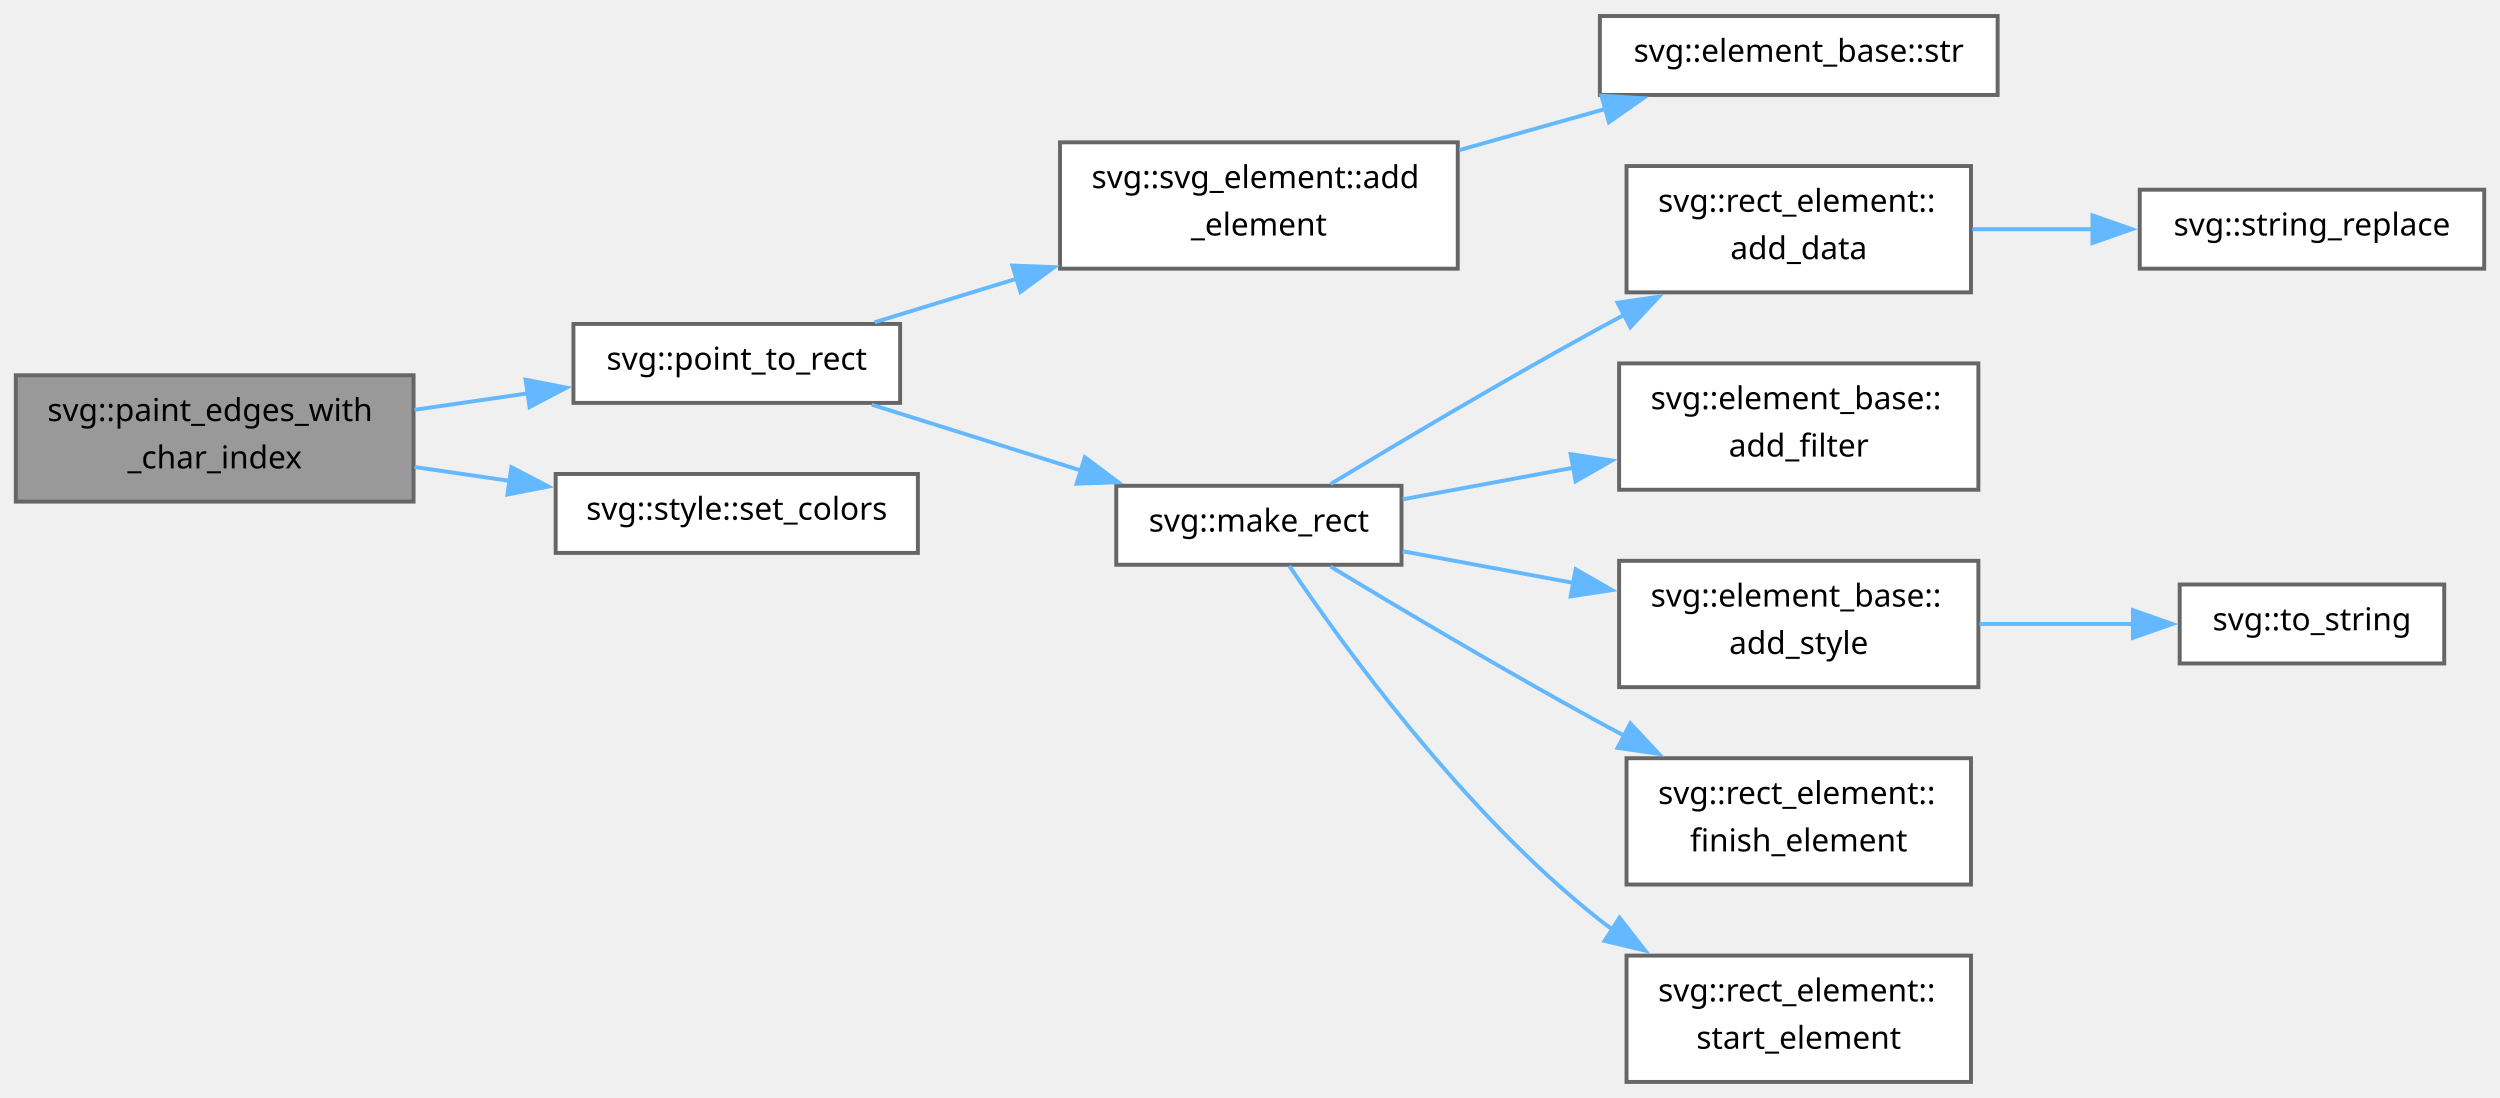
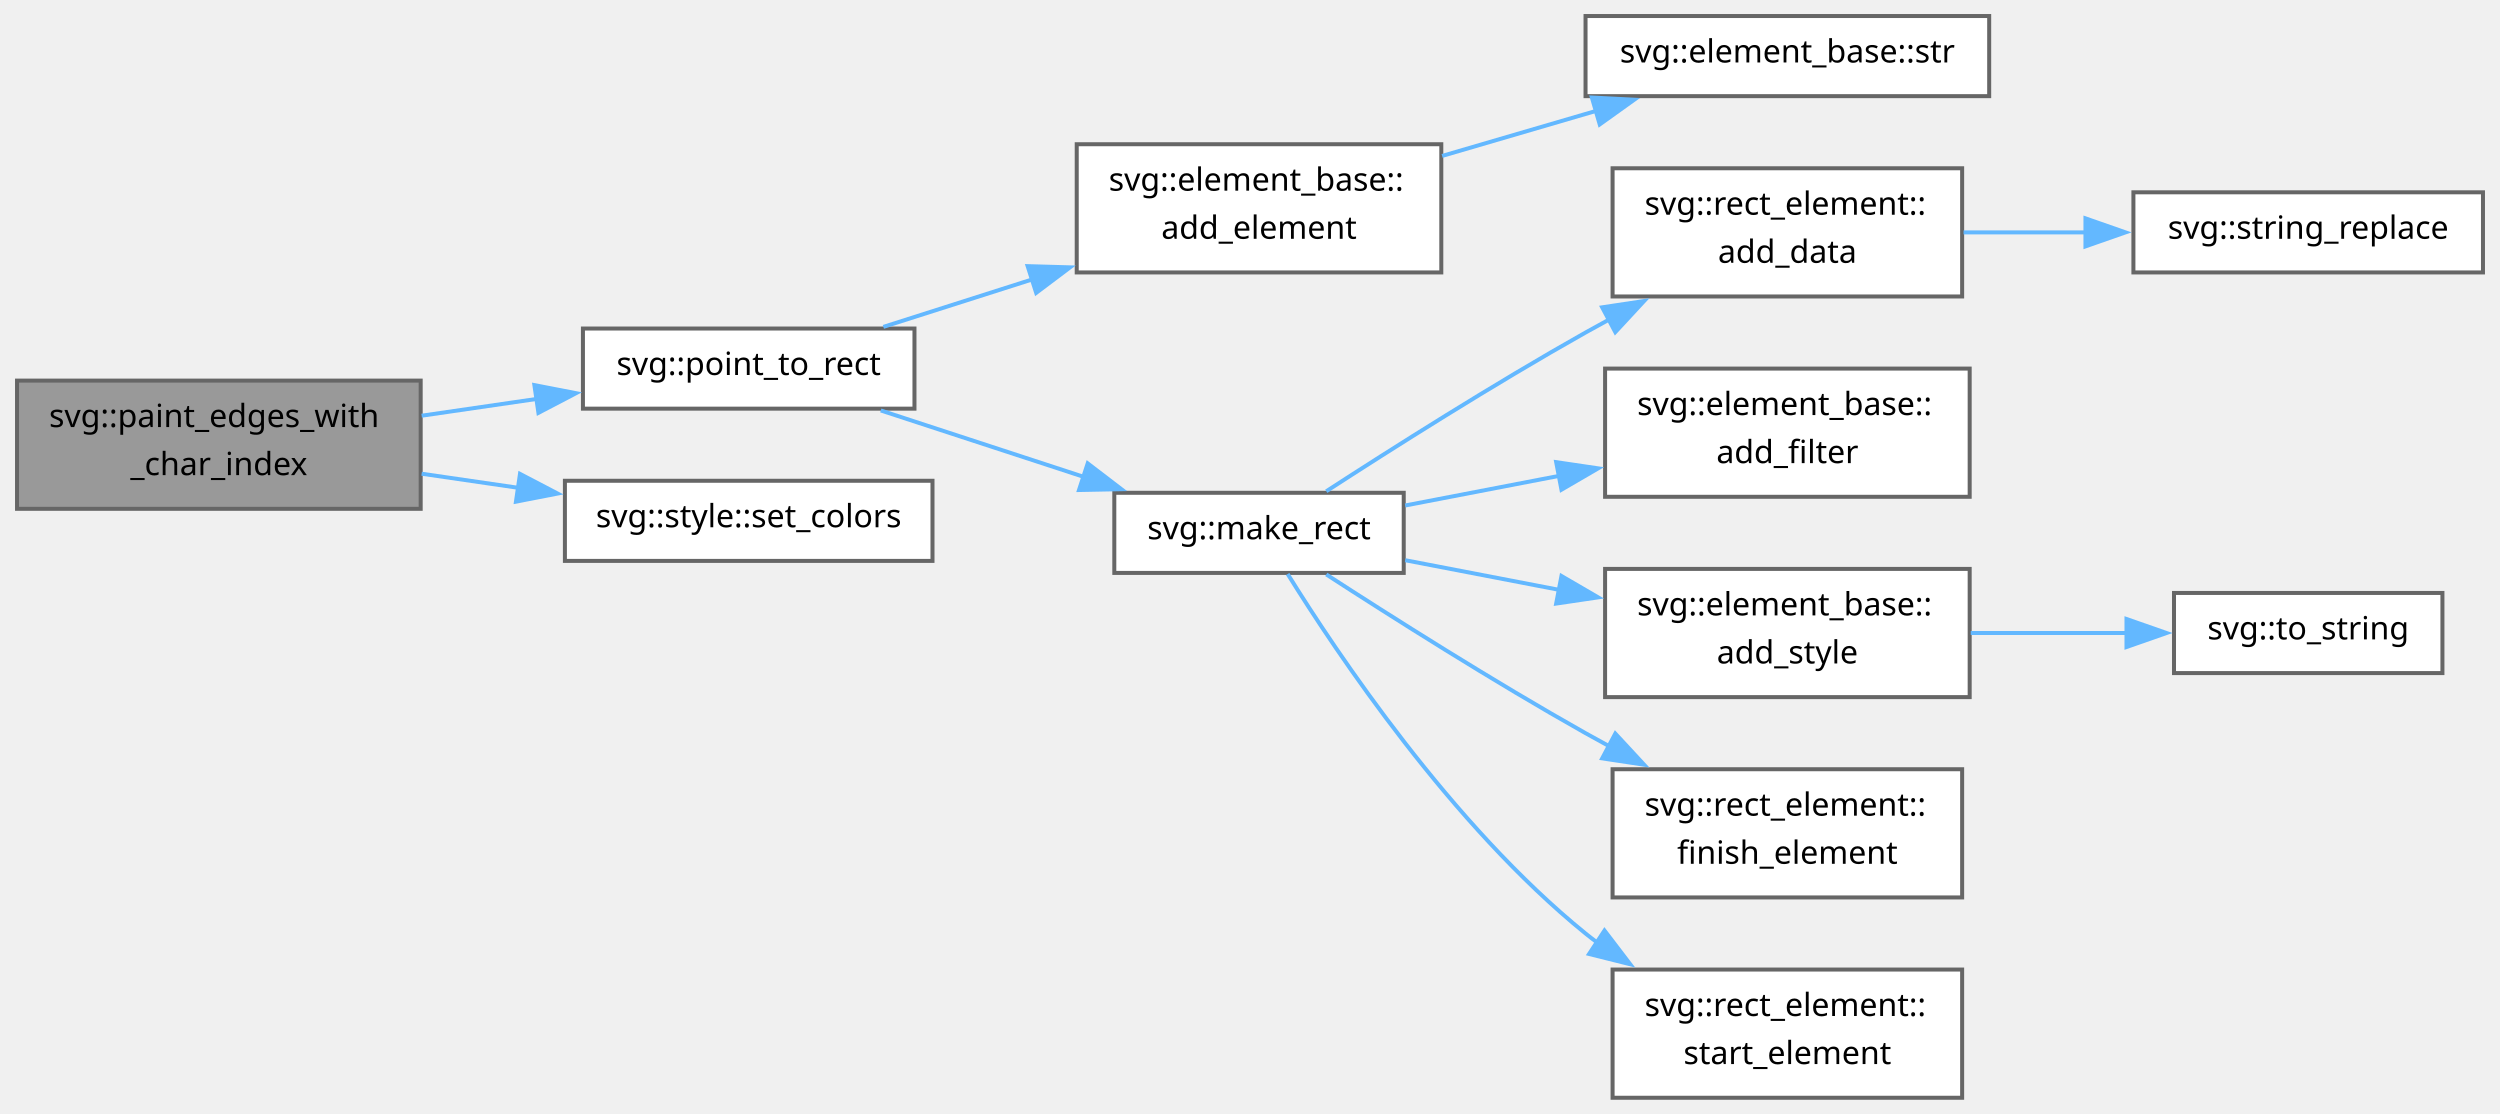
- <svg xmlns="http://www.w3.org/2000/svg" xmlns:xlink="http://www.w3.org/1999/xlink" width="633pt" height="278pt" viewBox="0.00 0.00 633.25 278.00">
+ <svg xmlns="http://www.w3.org/2000/svg" xmlns:xlink="http://www.w3.org/1999/xlink" width="624pt" height="278pt" viewBox="0.00 0.00 623.50 278.00">
  <g id="graph0" class="graph" transform="scale(1 1) rotate(0) translate(4 274)">
    <g id="Node000001" class="node">
      <g id="a_Node000001">
        <a xlink:title="Paint the edges of a physical page. Assumes page is square. / @rlen is height of painted rectangle fr...">
          <polygon fill="#999999" stroke="#666666" points="100.75,-179 0,-179 0,-147 100.75,-147 100.75,-179" />
          <text text-anchor="start" x="8" y="-167.4" font-family="SourceSans" font-size="8.00">svg::paint_edges_with</text>
          <text text-anchor="middle" x="50.38" y="-155.4" font-family="SourceSans" font-size="8.00">_char_index</text>
        </a>
      </g>
    </g>
    <g id="Node000002" class="node">
      <g id="a_Node000002">
        <a xlink:href="namespacesvg.html#a86c2af50137dc32e8aec3e6186372f92" target="_top" xlink:title="Rectangle at this point.">
          <polygon fill="white" stroke="#666666" points="224,-192 141.25,-192 141.25,-172 224,-172 224,-192" />
          <text text-anchor="middle" x="182.62" y="-180.4" font-family="SourceSans" font-size="8.00">svg::point_to_rect</text>
        </a>
      </g>
    </g>
    <g id="edge1_Node000001_Node000002" class="edge">
      <g id="a_edge1_Node000001_Node000002">
        <a xlink:title=" ">
          <path fill="none" stroke="#63b8ff" d="M100.99,-170.24C110.39,-171.61 120.26,-173.05 129.73,-174.43" />
          <polygon fill="#63b8ff" stroke="#63b8ff" points="129.13,-177.88 139.53,-175.86 130.14,-170.95 129.13,-177.88" />
        </a>
      </g>
    </g>
    <g id="Node000013" class="node">
      <g id="a_Node000013">
        <a xlink:href="structsvg_1_1style.html#a67d14f365913125ab597def583559b5c" target="_top" xlink:title="Convenience function to set all colors at once.">
          <polygon fill="white" stroke="#666666" points="228.5,-154 136.75,-154 136.75,-134 228.5,-134 228.5,-154" />
          <text text-anchor="middle" x="182.62" y="-142.4" font-family="SourceSans" font-size="8.00">svg::style::set_colors</text>
        </a>
      </g>
    </g>
    <g id="edge12_Node000001_Node000013" class="edge">
      <g id="a_edge12_Node000001_Node000013">
        <a xlink:title=" ">
          <path fill="none" stroke="#63b8ff" d="M100.99,-155.76C108.9,-154.61 117.15,-153.41 125.2,-152.23" />
          <polygon fill="#63b8ff" stroke="#63b8ff" points="125.54,-155.72 134.93,-150.81 124.53,-148.79 125.54,-155.72" />
        </a>
      </g>
    </g>
    <g id="Node000003" class="node">
      <g id="a_Node000003">
-         <a xlink:href="group__elements.html#aaa5f1a136f2b5c61d647a47ec53fe31d" target="_top" xlink:title=" ">
-           <polygon fill="white" stroke="#666666" points="365.25,-238 264.5,-238 264.5,-206 365.25,-206 365.25,-238" />
-           <text text-anchor="start" x="272.5" y="-226.4" font-family="SourceSans" font-size="8.00">svg::svg_element::add</text>
-           <text text-anchor="middle" x="314.88" y="-214.4" font-family="SourceSans" font-size="8.00">_element</text>
+         <a xlink:href="group__elements.html#ada0333b46b2547c6152f3f5811016a12" target="_top" xlink:title=" ">
+           <polygon fill="white" stroke="#666666" points="355.5,-238 264.5,-238 264.5,-206 355.5,-206 355.5,-238" />
+           <text text-anchor="start" x="272.5" y="-226.4" font-family="SourceSans" font-size="8.00">svg::element_base::</text>
+           <text text-anchor="middle" x="310" y="-214.4" font-family="SourceSans" font-size="8.00">add_element</text>
        </a>
      </g>
    </g>
    <g id="edge2_Node000002_Node000003" class="edge">
      <g id="a_edge2_Node000002_Node000003">
        <a xlink:title=" ">
-           <path fill="none" stroke="#63b8ff" d="M217.51,-192.41C228.58,-195.81 241.24,-199.69 253.66,-203.51" />
-           <polygon fill="#63b8ff" stroke="#63b8ff" points="252.43,-206.79 263.02,-206.38 254.48,-200.1 252.43,-206.79" />
+           <path fill="none" stroke="#63b8ff" d="M216.24,-192.41C227.69,-196.06 240.89,-200.27 253.68,-204.35" />
+           <polygon fill="#63b8ff" stroke="#63b8ff" points="252.25,-207.57 262.84,-207.27 254.38,-200.9 252.25,-207.57" />
        </a>
      </g>
    </g>
    <g id="Node000005" class="node">
      <g id="a_Node000005">
        <a xlink:href="namespacesvg.html#ab020874bc83c9a9dcbaadf71b74efeac" target="_top" xlink:title="Create rect_element at origin.">
-           <polygon fill="white" stroke="#666666" points="351,-151 278.75,-151 278.75,-131 351,-131 351,-151" />
-           <text text-anchor="middle" x="314.88" y="-139.4" font-family="SourceSans" font-size="8.00">svg::make_rect</text>
+           <polygon fill="white" stroke="#666666" points="346.12,-151 273.88,-151 273.88,-131 346.12,-131 346.12,-151" />
+           <text text-anchor="middle" x="310" y="-139.4" font-family="SourceSans" font-size="8.00">svg::make_rect</text>
        </a>
      </g>
    </g>
    <g id="edge4_Node000002_Node000005" class="edge">
      <g id="a_edge4_Node000002_Node000005">
        <a xlink:title=" ">
-           <path fill="none" stroke="#63b8ff" d="M216.83,-171.55C233.06,-166.44 252.8,-160.23 270.23,-154.74" />
-           <polygon fill="#63b8ff" stroke="#63b8ff" points="270.8,-158.23 279.29,-151.89 268.7,-151.55 270.8,-158.23" />
+           <path fill="none" stroke="#63b8ff" d="M215.59,-171.55C231.06,-166.49 249.85,-160.34 266.51,-154.89" />
+           <polygon fill="#63b8ff" stroke="#63b8ff" points="267.24,-158.34 275.66,-151.9 265.07,-151.69 267.24,-158.34" />
        </a>
      </g>
    </g>
    <g id="Node000004" class="node">
      <g id="a_Node000004">
        <a xlink:href="group__elements.html#ad893ef9c13a15464c96d8a85c08af30f" target="_top" xlink:title=" ">
-           <polygon fill="white" stroke="#666666" points="502,-270 401.25,-270 401.25,-250 502,-250 502,-270" />
-           <text text-anchor="middle" x="451.62" y="-258.4" font-family="SourceSans" font-size="8.00">svg::element_base::str</text>
+           <polygon fill="white" stroke="#666666" points="492.25,-270 391.5,-270 391.5,-250 492.25,-250 492.25,-270" />
+           <text text-anchor="middle" x="441.88" y="-258.4" font-family="SourceSans" font-size="8.00">svg::element_base::str</text>
        </a>
      </g>
    </g>
    <g id="edge3_Node000003_Node000004" class="edge">
      <g id="a_edge3_Node000003_Node000004">
        <a xlink:title=" ">
-           <path fill="none" stroke="#63b8ff" d="M365.67,-236.04C377.84,-239.47 390.83,-243.14 402.9,-246.54" />
-           <polygon fill="#63b8ff" stroke="#63b8ff" points="401.64,-249.82 412.22,-249.17 403.54,-243.09 401.64,-249.82" />
+           <path fill="none" stroke="#63b8ff" d="M355.7,-235.08C368.18,-238.73 381.78,-242.71 394.36,-246.39" />
+           <polygon fill="#63b8ff" stroke="#63b8ff" points="393.08,-249.66 403.66,-249.11 395.04,-242.94 393.08,-249.66" />
        </a>
      </g>
    </g>
    <g id="Node000006" class="node">
      <g id="a_Node000006">
        <a xlink:href="group__elements.html#a1dd6663d882fb5dd14a47462a77f351b" target="_top" xlink:title="Either serialize immediately (as below), or create data structure that adds data to data_vec and then...">
-           <polygon fill="white" stroke="#666666" points="495.25,-232 408,-232 408,-200 495.25,-200 495.25,-232" />
-           <text text-anchor="start" x="416" y="-220.4" font-family="SourceSans" font-size="8.00">svg::rect_element::</text>
-           <text text-anchor="middle" x="451.62" y="-208.4" font-family="SourceSans" font-size="8.00">add_data</text>
+           <polygon fill="white" stroke="#666666" points="485.5,-232 398.25,-232 398.25,-200 485.5,-200 485.5,-232" />
+           <text text-anchor="start" x="406.25" y="-220.4" font-family="SourceSans" font-size="8.00">svg::rect_element::</text>
+           <text text-anchor="middle" x="441.88" y="-208.4" font-family="SourceSans" font-size="8.00">add_data</text>
        </a>
      </g>
    </g>
    <g id="edge5_Node000005_Node000006" class="edge">
      <g id="a_edge5_Node000005_Node000006">
        <a xlink:title=" ">
-           <path fill="none" stroke="#63b8ff" d="M333.03,-151.46C350.15,-161.8 377.27,-177.92 401.25,-191 403.29,-192.11 405.39,-193.24 407.52,-194.37" />
-           <polygon fill="#63b8ff" stroke="#63b8ff" points="405.72,-197.38 416.2,-198.9 408.96,-191.17 405.72,-197.38" />
+           <path fill="none" stroke="#63b8ff" d="M326.79,-151.38C342.85,-161.79 368.56,-178.1 391.5,-191 393.42,-192.08 395.38,-193.16 397.38,-194.24" />
+           <polygon fill="#63b8ff" stroke="#63b8ff" points="395.65,-197.29 406.13,-198.87 398.93,-191.1 395.65,-197.29" />
        </a>
      </g>
    </g>
    <g id="Node000008" class="node">
      <g id="a_Node000008">
        <a xlink:href="group__elements.html#a1b22cfab9437b40c8b877ffe5472ff02" target="_top" xlink:title=" ">
-           <polygon fill="white" stroke="#666666" points="497.12,-182 406.12,-182 406.12,-150 497.12,-150 497.12,-182" />
-           <text text-anchor="start" x="414.12" y="-170.4" font-family="SourceSans" font-size="8.00">svg::element_base::</text>
-           <text text-anchor="middle" x="451.62" y="-158.4" font-family="SourceSans" font-size="8.00">add_filter</text>
+           <polygon fill="white" stroke="#666666" points="487.38,-182 396.38,-182 396.38,-150 487.38,-150 487.38,-182" />
+           <text text-anchor="start" x="404.38" y="-170.4" font-family="SourceSans" font-size="8.00">svg::element_base::</text>
+           <text text-anchor="middle" x="441.88" y="-158.4" font-family="SourceSans" font-size="8.00">add_filter</text>
        </a>
      </g>
    </g>
    <g id="edge7_Node000005_Node000008" class="edge">
      <g id="a_edge7_Node000005_Node000008">
        <a xlink:title=" ">
-           <path fill="none" stroke="#63b8ff" d="M351.28,-147.57C364.58,-150.04 380.04,-152.9 394.74,-155.63" />
-           <polygon fill="#63b8ff" stroke="#63b8ff" points="393.84,-159.02 404.31,-157.41 395.11,-152.14 393.84,-159.02" />
+           <path fill="none" stroke="#63b8ff" d="M346.49,-147.83C358.34,-150.11 371.85,-152.71 384.87,-155.22" />
+           <polygon fill="#63b8ff" stroke="#63b8ff" points="384.17,-158.65 394.65,-157.1 385.49,-151.77 384.17,-158.65" />
        </a>
      </g>
    </g>
    <g id="Node000009" class="node">
      <g id="a_Node000009">
        <a xlink:href="group__elements.html#a238b38ca99a1cf6c2baf80c8e4338d99" target="_top" xlink:title=" ">
-           <polygon fill="white" stroke="#666666" points="497.12,-132 406.12,-132 406.12,-100 497.12,-100 497.12,-132" />
-           <text text-anchor="start" x="414.12" y="-120.4" font-family="SourceSans" font-size="8.00">svg::element_base::</text>
-           <text text-anchor="middle" x="451.62" y="-108.4" font-family="SourceSans" font-size="8.00">add_style</text>
+           <polygon fill="white" stroke="#666666" points="487.38,-132 396.38,-132 396.38,-100 487.38,-100 487.38,-132" />
+           <text text-anchor="start" x="404.38" y="-120.4" font-family="SourceSans" font-size="8.00">svg::element_base::</text>
+           <text text-anchor="middle" x="441.88" y="-108.4" font-family="SourceSans" font-size="8.00">add_style</text>
        </a>
      </g>
    </g>
    <g id="edge8_Node000005_Node000009" class="edge">
      <g id="a_edge8_Node000005_Node000009">
        <a xlink:title=" ">
-           <path fill="none" stroke="#63b8ff" d="M351.28,-134.43C364.58,-131.96 380.04,-129.1 394.74,-126.37" />
-           <polygon fill="#63b8ff" stroke="#63b8ff" points="395.11,-129.86 404.31,-124.59 393.84,-122.98 395.11,-129.86" />
+           <path fill="none" stroke="#63b8ff" d="M346.49,-134.17C358.34,-131.89 371.85,-129.29 384.87,-126.78" />
+           <polygon fill="#63b8ff" stroke="#63b8ff" points="385.49,-130.23 394.65,-124.9 384.17,-123.35 385.49,-130.23" />
        </a>
      </g>
    </g>
    <g id="Node000011" class="node">
      <g id="a_Node000011">
        <a xlink:href="group__elements.html#gad01750ac554c6bd6871a930c90e17a04" target="_top" xlink:title=" ">
-           <polygon fill="white" stroke="#666666" points="495.25,-82 408,-82 408,-50 495.25,-50 495.25,-82" />
-           <text text-anchor="start" x="416" y="-70.4" font-family="SourceSans" font-size="8.00">svg::rect_element::</text>
-           <text text-anchor="middle" x="451.62" y="-58.4" font-family="SourceSans" font-size="8.00">finish_element</text>
+           <polygon fill="white" stroke="#666666" points="485.5,-82 398.25,-82 398.25,-50 485.5,-50 485.5,-82" />
+           <text text-anchor="start" x="406.25" y="-70.4" font-family="SourceSans" font-size="8.00">svg::rect_element::</text>
+           <text text-anchor="middle" x="441.88" y="-58.4" font-family="SourceSans" font-size="8.00">finish_element</text>
        </a>
      </g>
    </g>
    <g id="edge10_Node000005_Node000011" class="edge">
      <g id="a_edge10_Node000005_Node000011">
        <a xlink:title=" ">
-           <path fill="none" stroke="#63b8ff" d="M333.03,-130.54C350.15,-120.2 377.27,-104.08 401.25,-91 403.29,-89.89 405.39,-88.76 407.52,-87.63" />
-           <polygon fill="#63b8ff" stroke="#63b8ff" points="408.96,-90.83 416.2,-83.1 405.72,-84.62 408.96,-90.83" />
+           <path fill="none" stroke="#63b8ff" d="M326.79,-130.62C342.85,-120.21 368.56,-103.9 391.5,-91 393.42,-89.92 395.38,-88.84 397.38,-87.76" />
+           <polygon fill="#63b8ff" stroke="#63b8ff" points="398.93,-90.9 406.13,-83.13 395.65,-84.71 398.93,-90.9" />
        </a>
      </g>
    </g>
    <g id="Node000012" class="node">
      <g id="a_Node000012">
        <a xlink:href="group__elements.html#a1e0ed5e9dfe1244317a87d7e6774348b" target="_top" xlink:title=" ">
-           <polygon fill="white" stroke="#666666" points="495.25,-32 408,-32 408,0 495.25,0 495.25,-32" />
-           <text text-anchor="start" x="416" y="-20.4" font-family="SourceSans" font-size="8.00">svg::rect_element::</text>
-           <text text-anchor="middle" x="451.62" y="-8.4" font-family="SourceSans" font-size="8.00">start_element</text>
+           <polygon fill="white" stroke="#666666" points="485.5,-32 398.25,-32 398.25,0 485.5,0 485.5,-32" />
+           <text text-anchor="start" x="406.25" y="-20.4" font-family="SourceSans" font-size="8.00">svg::rect_element::</text>
+           <text text-anchor="middle" x="441.88" y="-8.4" font-family="SourceSans" font-size="8.00">start_element</text>
        </a>
      </g>
    </g>
    <g id="edge11_Node000005_Node000012" class="edge">
      <g id="a_edge11_Node000005_Node000012">
        <a xlink:title=" ">
-           <path fill="none" stroke="#63b8ff" d="M322.55,-130.76C335.68,-111.24 366.62,-68.23 401.25,-41 402.35,-40.13 403.49,-39.28 404.66,-38.45" />
-           <polygon fill="#63b8ff" stroke="#63b8ff" points="406.22,-41.61 412.74,-33.26 402.44,-35.72 406.22,-41.61" />
+           <path fill="none" stroke="#63b8ff" d="M317.15,-130.73C329.3,-111.16 358.08,-68.08 391.5,-41 392.45,-40.23 393.43,-39.47 394.43,-38.73" />
+           <polygon fill="#63b8ff" stroke="#63b8ff" points="396.23,-41.74 402.66,-33.32 392.38,-35.89 396.23,-41.74" />
        </a>
      </g>
    </g>
    <g id="Node000007" class="node">
      <g id="a_Node000007">
        <a xlink:href="namespacesvg.html#a48ac748e89e22789d1772326a98dd7b6" target="_top" xlink:title=" ">
-           <polygon fill="white" stroke="#666666" points="625.25,-226 538,-226 538,-206 625.25,-206 625.25,-226" />
-           <text text-anchor="middle" x="581.62" y="-214.4" font-family="SourceSans" font-size="8.00">svg::string_replace</text>
+           <polygon fill="white" stroke="#666666" points="615.5,-226 528.25,-226 528.25,-206 615.5,-206 615.5,-226" />
+           <text text-anchor="middle" x="571.88" y="-214.4" font-family="SourceSans" font-size="8.00">svg::string_replace</text>
        </a>
      </g>
    </g>
    <g id="edge6_Node000006_Node000007" class="edge">
      <g id="a_edge6_Node000006_Node000007">
        <a xlink:title=" ">
-           <path fill="none" stroke="#63b8ff" d="M495.6,-216C505.42,-216 515.98,-216 526.2,-216" />
-           <polygon fill="#63b8ff" stroke="#63b8ff" points="526.03,-219.5 536.03,-216 526.03,-212.5 526.03,-219.5" />
+           <path fill="none" stroke="#63b8ff" d="M485.85,-216C495.67,-216 506.23,-216 516.45,-216" />
+           <polygon fill="#63b8ff" stroke="#63b8ff" points="516.28,-219.5 526.28,-216 516.28,-212.5 516.28,-219.5" />
        </a>
      </g>
    </g>
    <g id="Node000010" class="node">
      <g id="a_Node000010">
        <a xlink:href="namespacesvg.html#a36b1c48ad4601b205790e3772ad0a7b6" target="_top" xlink:title=" ">
-           <polygon fill="white" stroke="#666666" points="615.12,-126 548.12,-126 548.12,-106 615.12,-106 615.12,-126" />
-           <text text-anchor="middle" x="581.62" y="-114.4" font-family="SourceSans" font-size="8.00">svg::to_string</text>
+           <polygon fill="white" stroke="#666666" points="605.38,-126 538.38,-126 538.38,-106 605.38,-106 605.38,-126" />
+           <text text-anchor="middle" x="571.88" y="-114.4" font-family="SourceSans" font-size="8.00">svg::to_string</text>
        </a>
      </g>
    </g>
    <g id="edge9_Node000009_Node000010" class="edge">
      <g id="a_edge9_Node000009_Node000010">
        <a xlink:title=" ">
-           <path fill="none" stroke="#63b8ff" d="M497.39,-116C510.09,-116 523.9,-116 536.55,-116" />
-           <polygon fill="#63b8ff" stroke="#63b8ff" points="536.27,-119.5 546.27,-116 536.27,-112.5 536.27,-119.5" />
+           <path fill="none" stroke="#63b8ff" d="M487.64,-116C500.34,-116 514.15,-116 526.8,-116" />
+           <polygon fill="#63b8ff" stroke="#63b8ff" points="526.52,-119.5 536.52,-116 526.52,-112.5 526.52,-119.5" />
        </a>
      </g>
    </g>
  </g>
</svg>
